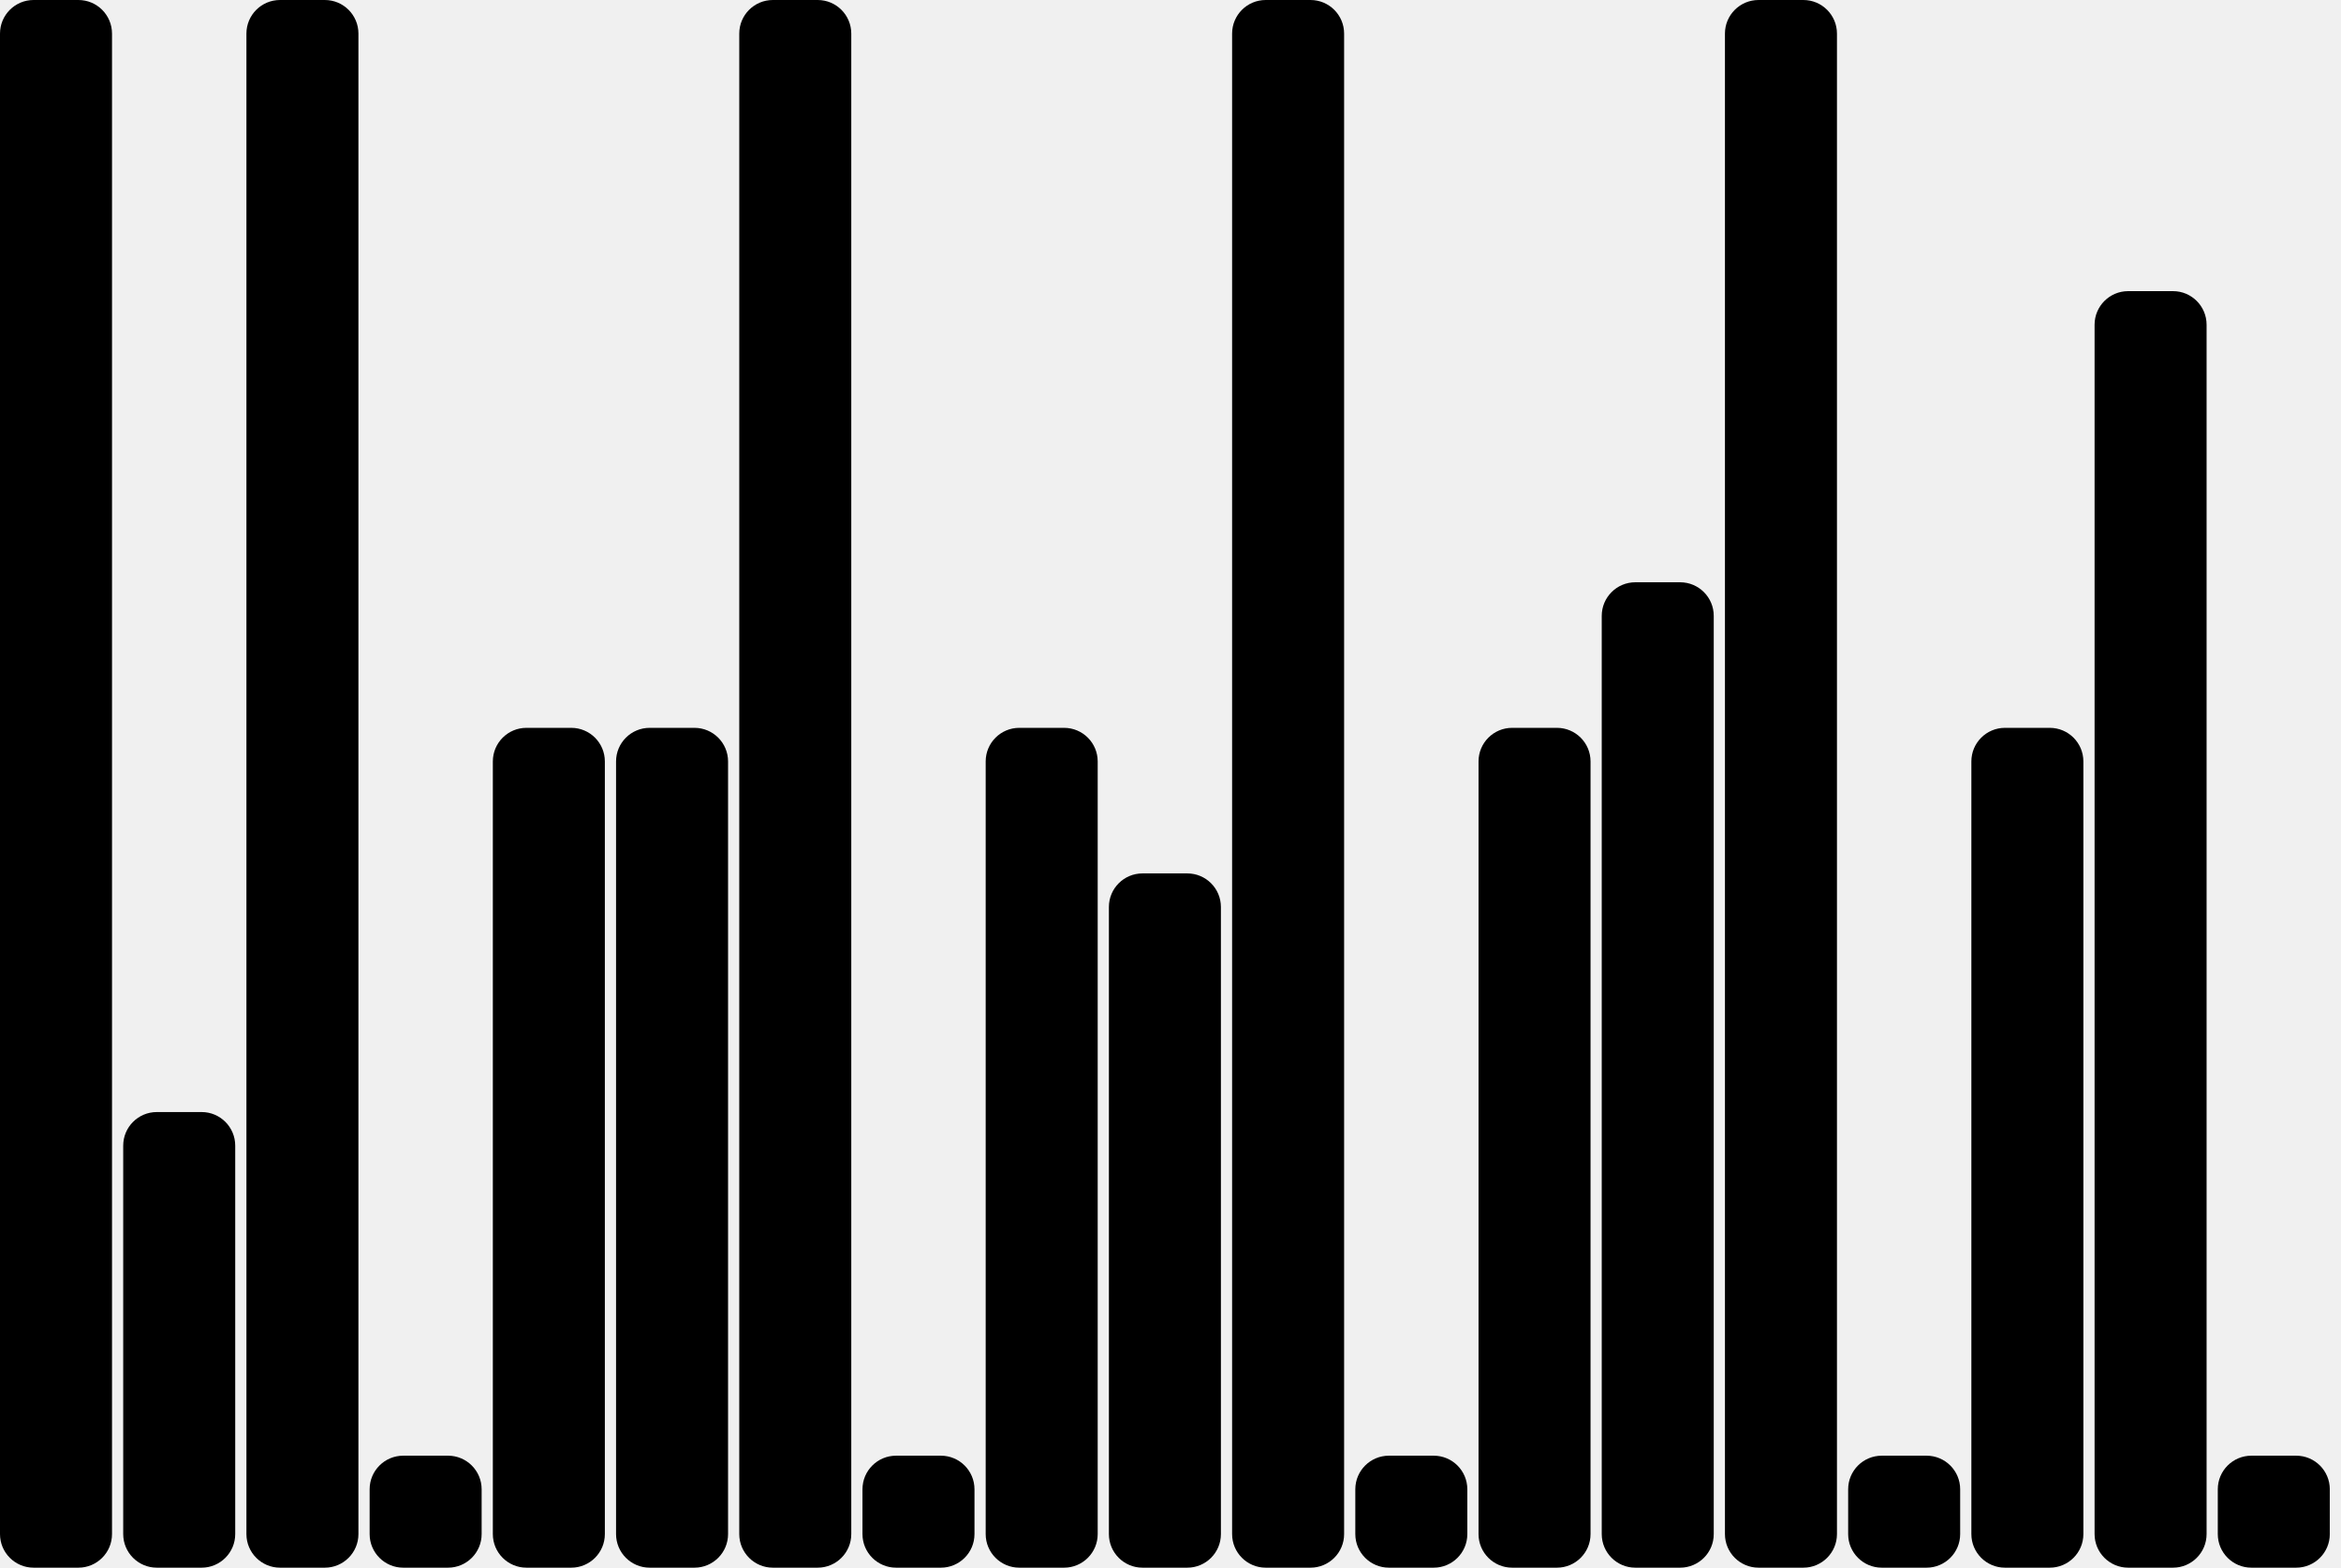
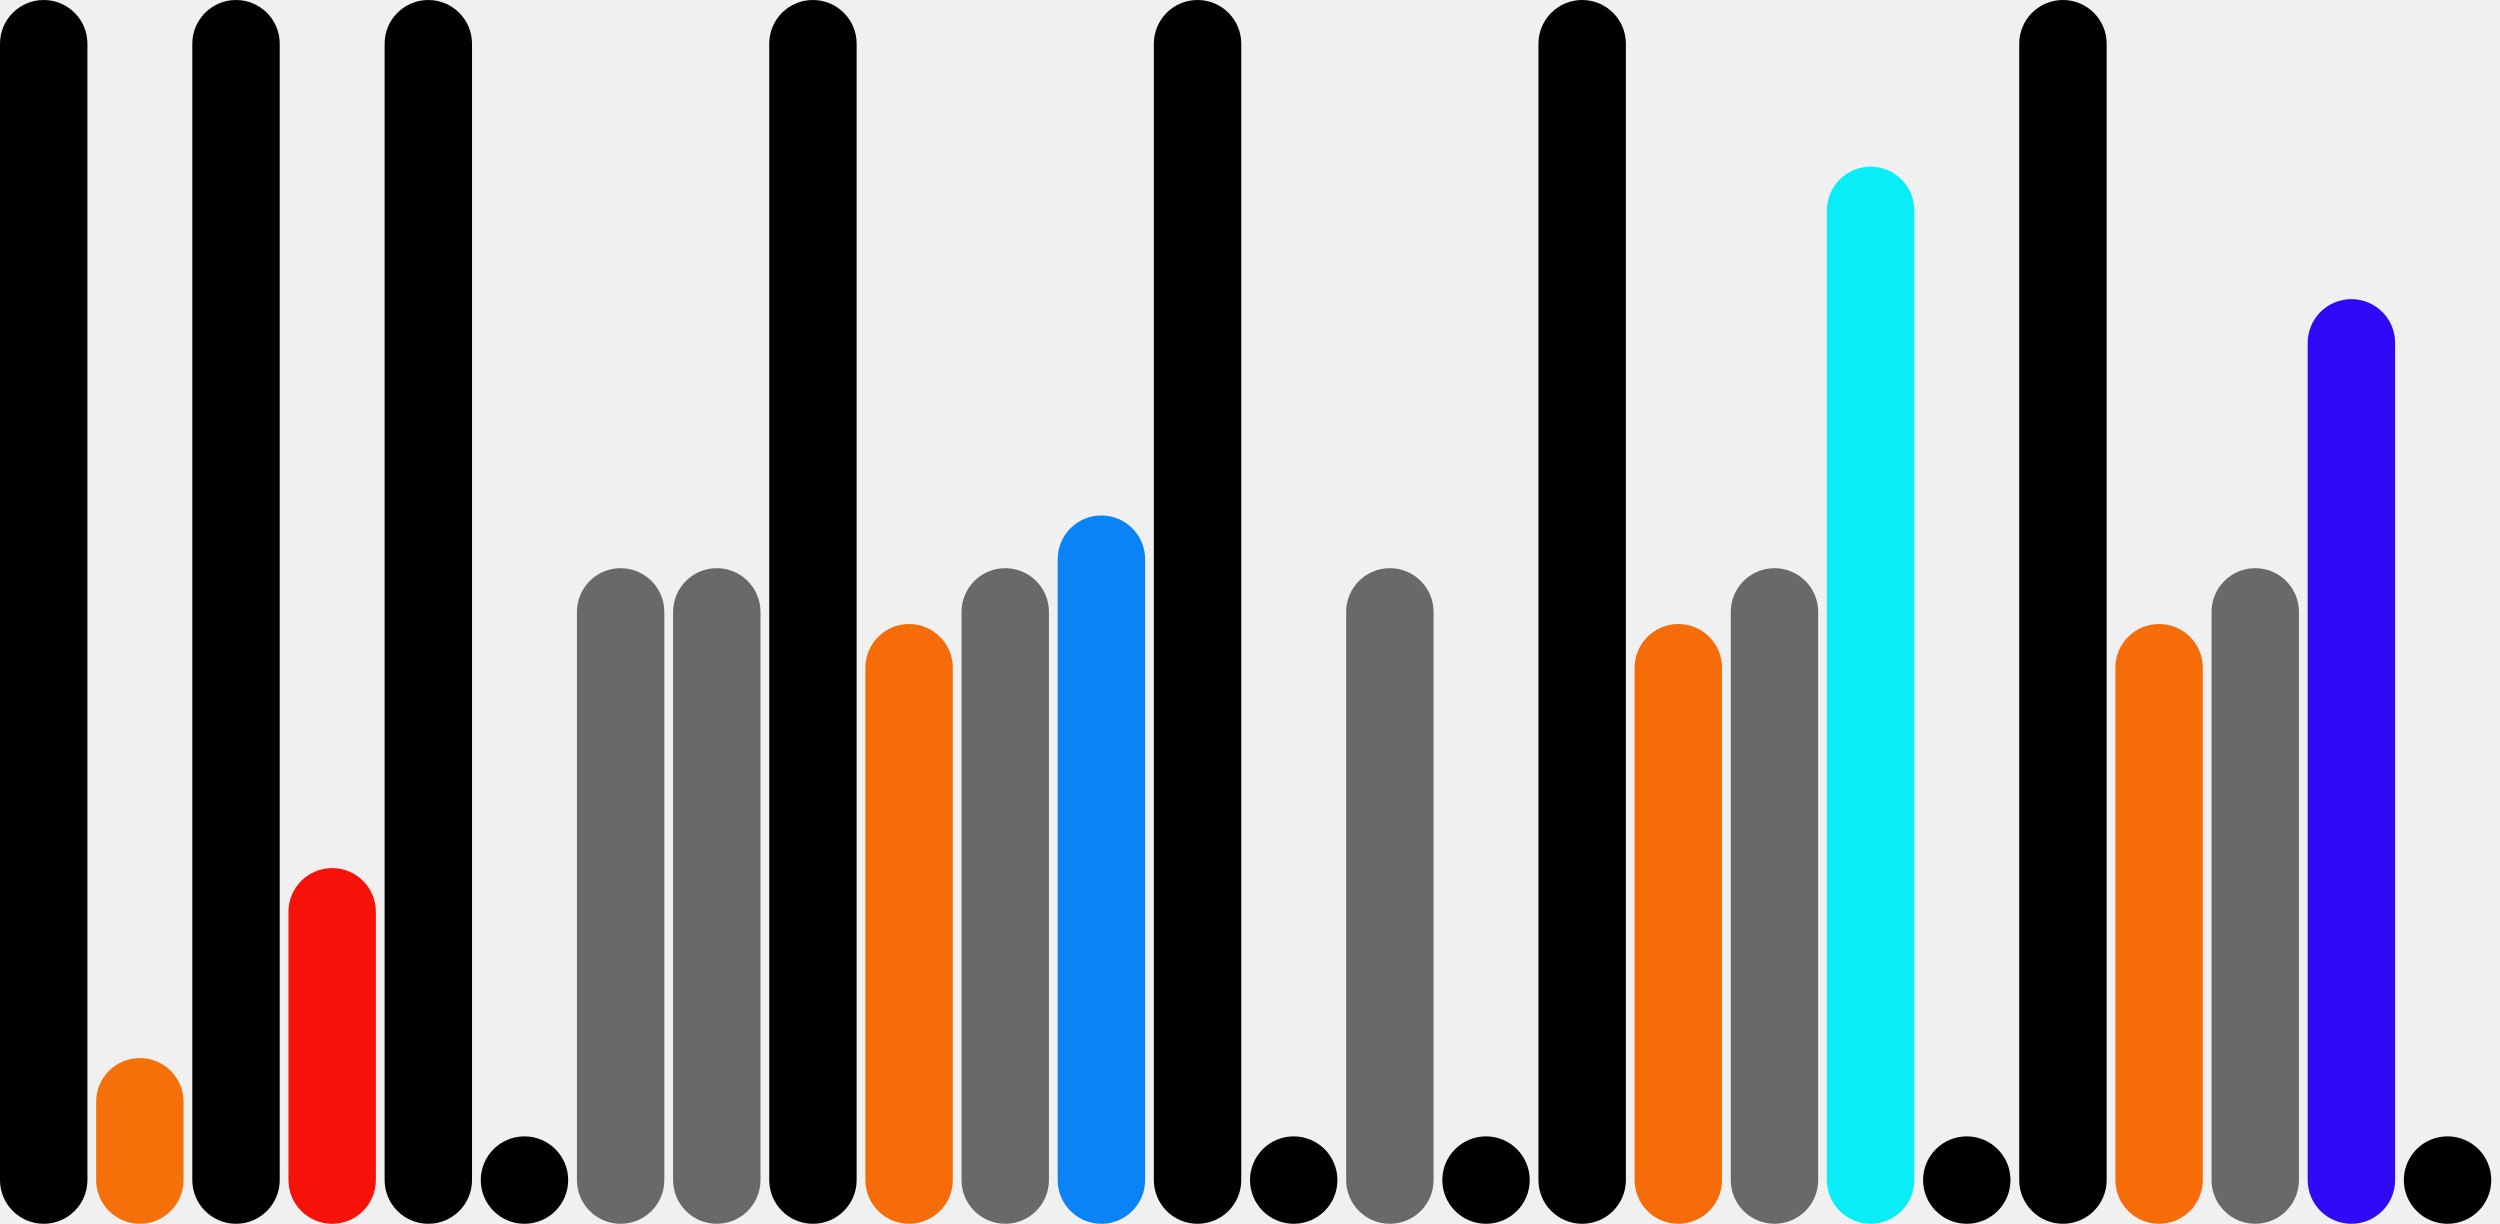
- <svg xmlns="http://www.w3.org/2000/svg" version="1.1" baseProfile="full" width="209" height="140">
-   <rect x="0" y="0" width=";209" height="140" style="fill:white;" />
-   <defs>
-     <linearGradient id="grad1" x1="0%" y1="0%" x2="0%" y2="100%">
-       <stop offset="40%" style="stop-color:black;stop-opacity:1" />
-       <stop offset="100%" style="stop-color:black;stop-opacity:1" />
-     </linearGradient>
-   </defs>
-   <rect x="0" y="0" rx="3" ry="3" width="10" height="140" style="fill:url(#grad1)" />
-   <defs>
-     <linearGradient id="grad1" x1="0%" y1="0%" x2="0%" y2="100%">
-       <stop offset="40%" style="stop-color:hsl(2,89%,50%);stop-opacity:1" />
-       <stop offset="100%" style="stop-color:hsl(2,100%,80%);stop-opacity:1" />
-     </linearGradient>
-   </defs>
-   <rect x="11" y="99.311" rx="3" ry="3" width="10" height="40.689" style="fill:url(#grad1)" />
-   <defs>
-     <linearGradient id="grad1" x1="0%" y1="0%" x2="0%" y2="100%">
-       <stop offset="40%" style="stop-color:black;stop-opacity:1" />
-       <stop offset="100%" style="stop-color:black;stop-opacity:1" />
-     </linearGradient>
-   </defs>
-   <rect x="22" y="0" rx="3" ry="3" width="10" height="140" style="fill:url(#grad1)" />
-   <defs>
-     <linearGradient id="grad1" x1="0%" y1="0%" x2="0%" y2="100%">
-       <stop offset="40%" style="stop-color:black;stop-opacity:1" />
-       <stop offset="100%" style="stop-color:black;stop-opacity:1" />
-     </linearGradient>
-   </defs>
-   <rect x="33" y="130" rx="3" ry="3" width="10" height="10" style="fill:url(#grad1)" />
-   <defs>
-     <linearGradient id="grad1" x1="0%" y1="0%" x2="0%" y2="100%">
-       <stop offset="40%" style="stop-color:dimgray;stop-opacity:1" />
-       <stop offset="100%" style="stop-color:white;stop-opacity:1" />
-     </linearGradient>
-   </defs>
-   <rect x="44" y="65" rx="3" ry="3" width="10" height="75" style="fill:url(#grad1)" />
-   <defs>
-     <linearGradient id="grad1" x1="0%" y1="0%" x2="0%" y2="100%">
-       <stop offset="40%" style="stop-color:dimgray;stop-opacity:1" />
-       <stop offset="100%" style="stop-color:white;stop-opacity:1" />
-     </linearGradient>
-   </defs>
-   <rect x="55" y="65" rx="3" ry="3" width="10" height="75" style="fill:url(#grad1)" />
-   <defs>
-     <linearGradient id="grad1" x1="0%" y1="0%" x2="0%" y2="100%">
-       <stop offset="40%" style="stop-color:black;stop-opacity:1" />
-       <stop offset="100%" style="stop-color:black;stop-opacity:1" />
-     </linearGradient>
-   </defs>
-   <rect x="66" y="0" rx="3" ry="3" width="10" height="140" style="fill:url(#grad1)" />
-   <defs>
-     <linearGradient id="grad1" x1="0%" y1="0%" x2="0%" y2="100%">
-       <stop offset="40%" style="stop-color:black;stop-opacity:1" />
-       <stop offset="100%" style="stop-color:black;stop-opacity:1" />
-     </linearGradient>
-   </defs>
-   <rect x="77" y="130" rx="3" ry="3" width="10" height="10" style="fill:url(#grad1)" />
-   <defs>
-     <linearGradient id="grad1" x1="0%" y1="0%" x2="0%" y2="100%">
-       <stop offset="40%" style="stop-color:dimgray;stop-opacity:1" />
-       <stop offset="100%" style="stop-color:white;stop-opacity:1" />
-     </linearGradient>
-   </defs>
-   <rect x="88" y="65" rx="3" ry="3" width="10" height="75" style="fill:url(#grad1)" />
-   <defs>
-     <linearGradient id="grad1" x1="0%" y1="0%" x2="0%" y2="100%">
-       <stop offset="40%" style="stop-color:hsl(264,89%,50%);stop-opacity:1" />
-       <stop offset="100%" style="stop-color:hsl(264,100%,80%);stop-opacity:1" />
-     </linearGradient>
-   </defs>
-   <rect x="99" y="78" rx="3" ry="3" width="10" height="62" style="fill:url(#grad1)" />
-   <defs>
-     <linearGradient id="grad1" x1="0%" y1="0%" x2="0%" y2="100%">
-       <stop offset="40%" style="stop-color:black;stop-opacity:1" />
-       <stop offset="100%" style="stop-color:black;stop-opacity:1" />
-     </linearGradient>
-   </defs>
-   <rect x="110" y="0" rx="3" ry="3" width="10" height="140" style="fill:url(#grad1)" />
-   <defs>
-     <linearGradient id="grad1" x1="0%" y1="0%" x2="0%" y2="100%">
-       <stop offset="40%" style="stop-color:black;stop-opacity:1" />
-       <stop offset="100%" style="stop-color:black;stop-opacity:1" />
-     </linearGradient>
-   </defs>
-   <rect x="121" y="130" rx="3" ry="3" width="10" height="10" style="fill:url(#grad1)" />
-   <defs>
-     <linearGradient id="grad1" x1="0%" y1="0%" x2="0%" y2="100%">
-       <stop offset="40%" style="stop-color:dimgray;stop-opacity:1" />
-       <stop offset="100%" style="stop-color:white;stop-opacity:1" />
-     </linearGradient>
-   </defs>
-   <rect x="132" y="65" rx="3" ry="3" width="10" height="75" style="fill:url(#grad1)" />
-   <defs>
-     <linearGradient id="grad1" x1="0%" y1="0%" x2="0%" y2="100%">
-       <stop offset="40%" style="stop-color:hsl(176,89%,50%);stop-opacity:1" />
-       <stop offset="100%" style="stop-color:hsl(176,100%,80%);stop-opacity:1" />
-     </linearGradient>
-   </defs>
-   <rect x="143" y="52" rx="3" ry="3" width="10" height="88" style="fill:url(#grad1)" />
-   <defs>
-     <linearGradient id="grad1" x1="0%" y1="0%" x2="0%" y2="100%">
-       <stop offset="40%" style="stop-color:black;stop-opacity:1" />
-       <stop offset="100%" style="stop-color:black;stop-opacity:1" />
-     </linearGradient>
-   </defs>
-   <rect x="154" y="0" rx="3" ry="3" width="10" height="140" style="fill:url(#grad1)" />
-   <defs>
-     <linearGradient id="grad1" x1="0%" y1="0%" x2="0%" y2="100%">
-       <stop offset="40%" style="stop-color:black;stop-opacity:1" />
-       <stop offset="100%" style="stop-color:black;stop-opacity:1" />
-     </linearGradient>
-   </defs>
-   <rect x="165" y="130" rx="3" ry="3" width="10" height="10" style="fill:url(#grad1)" />
-   <defs>
-     <linearGradient id="grad1" x1="0%" y1="0%" x2="0%" y2="100%">
-       <stop offset="40%" style="stop-color:dimgray;stop-opacity:1" />
-       <stop offset="100%" style="stop-color:white;stop-opacity:1" />
-     </linearGradient>
-   </defs>
-   <rect x="176" y="65" rx="3" ry="3" width="10" height="75" style="fill:url(#grad1)" />
-   <defs>
-     <linearGradient id="grad1" x1="0%" y1="0%" x2="0%" y2="100%">
-       <stop offset="40%" style="stop-color:dimgray;stop-opacity:1" />
-       <stop offset="100%" style="stop-color:white;stop-opacity:1" />
-     </linearGradient>
-   </defs>
-   <rect x="187" y="26" rx="3" ry="3" width="10" height="114" style="fill:url(#grad1)" />
-   <defs>
-     <linearGradient id="grad1" x1="0%" y1="0%" x2="0%" y2="100%">
-       <stop offset="40%" style="stop-color:black;stop-opacity:1" />
-       <stop offset="100%" style="stop-color:black;stop-opacity:1" />
-     </linearGradient>
-   </defs>
-   <rect x="198" y="130" rx="3" ry="3" width="10" height="10" style="fill:url(#grad1)" />
+ <svg xmlns="http://www.w3.org/2000/svg" version="1.1" baseProfile="full" width="286" height="140">
+   <rect x="0" y="0" width=";286" height="140" style="fill:white;" />
+   <rect x="0" y="0" rx="5" ry="5" width="10" height="140" style="fill:black" />
+   <rect x="11" y="121.045" rx="5" ry="5" width="10" height="18.955" style="fill:hsl(26,93%,50%)" />
+   <rect x="22" y="0" rx="5" ry="5" width="10" height="140" style="fill:black" />
+   <rect x="33" y="99.311" rx="5" ry="5" width="10" height="40.689" style="fill:hsl(2,93%,50%)" />
+   <rect x="44" y="0" rx="5" ry="5" width="10" height="140" style="fill:black" />
+   <rect x="55" y="130" rx="5" ry="5" width="10" height="10" style="fill:black" />
+   <rect x="66" y="65" rx="5" ry="5" width="10" height="75" style="fill:dimgray" />
+   <rect x="77" y="65" rx="5" ry="5" width="10" height="75" style="fill:dimgray" />
+   <rect x="88" y="0" rx="5" ry="5" width="10" height="140" style="fill:black" />
+   <rect x="99" y="71.389" rx="5" ry="5" width="10" height="68.611" style="fill:hsl(25,93%,50%)" />
+   <rect x="110" y="65" rx="5" ry="5" width="10" height="75" style="fill:dimgray" />
+   <rect x="121" y="58.969" rx="5" ry="5" width="10" height="81.031" style="fill:hsl(209,93%,50%)" />
+   <rect x="132" y="0" rx="5" ry="5" width="10" height="140" style="fill:black" />
+   <rect x="143" y="130" rx="5" ry="5" width="10" height="10" style="fill:black" />
+   <rect x="154" y="65" rx="5" ry="5" width="10" height="75" style="fill:dimgray" />
+   <rect x="165" y="130" rx="5" ry="5" width="10" height="10" style="fill:black" />
+   <rect x="176" y="0" rx="5" ry="5" width="10" height="140" style="fill:black" />
+   <rect x="187" y="71.389" rx="5" ry="5" width="10" height="68.611" style="fill:hsl(25,93%,50%)" />
+   <rect x="198" y="65" rx="5" ry="5" width="10" height="75" style="fill:dimgray" />
+   <rect x="209" y="19.071" rx="5" ry="5" width="10" height="120.929" style="fill:hsl(182,93%,50%)" />
+   <rect x="220" y="130" rx="5" ry="5" width="10" height="10" style="fill:black" />
+   <rect x="231" y="0" rx="5" ry="5" width="10" height="140" style="fill:black" />
+   <rect x="242" y="71.389" rx="5" ry="5" width="10" height="68.611" style="fill:hsl(25,93%,50%)" />
+   <rect x="253" y="65" rx="5" ry="5" width="10" height="75" style="fill:dimgray" />
+   <rect x="264" y="34.222" rx="5" ry="5" width="10" height="105.778" style="fill:hsl(250,93%,50%)" />
+   <rect x="275" y="130" rx="5" ry="5" width="10" height="10" style="fill:black" />
</svg>
